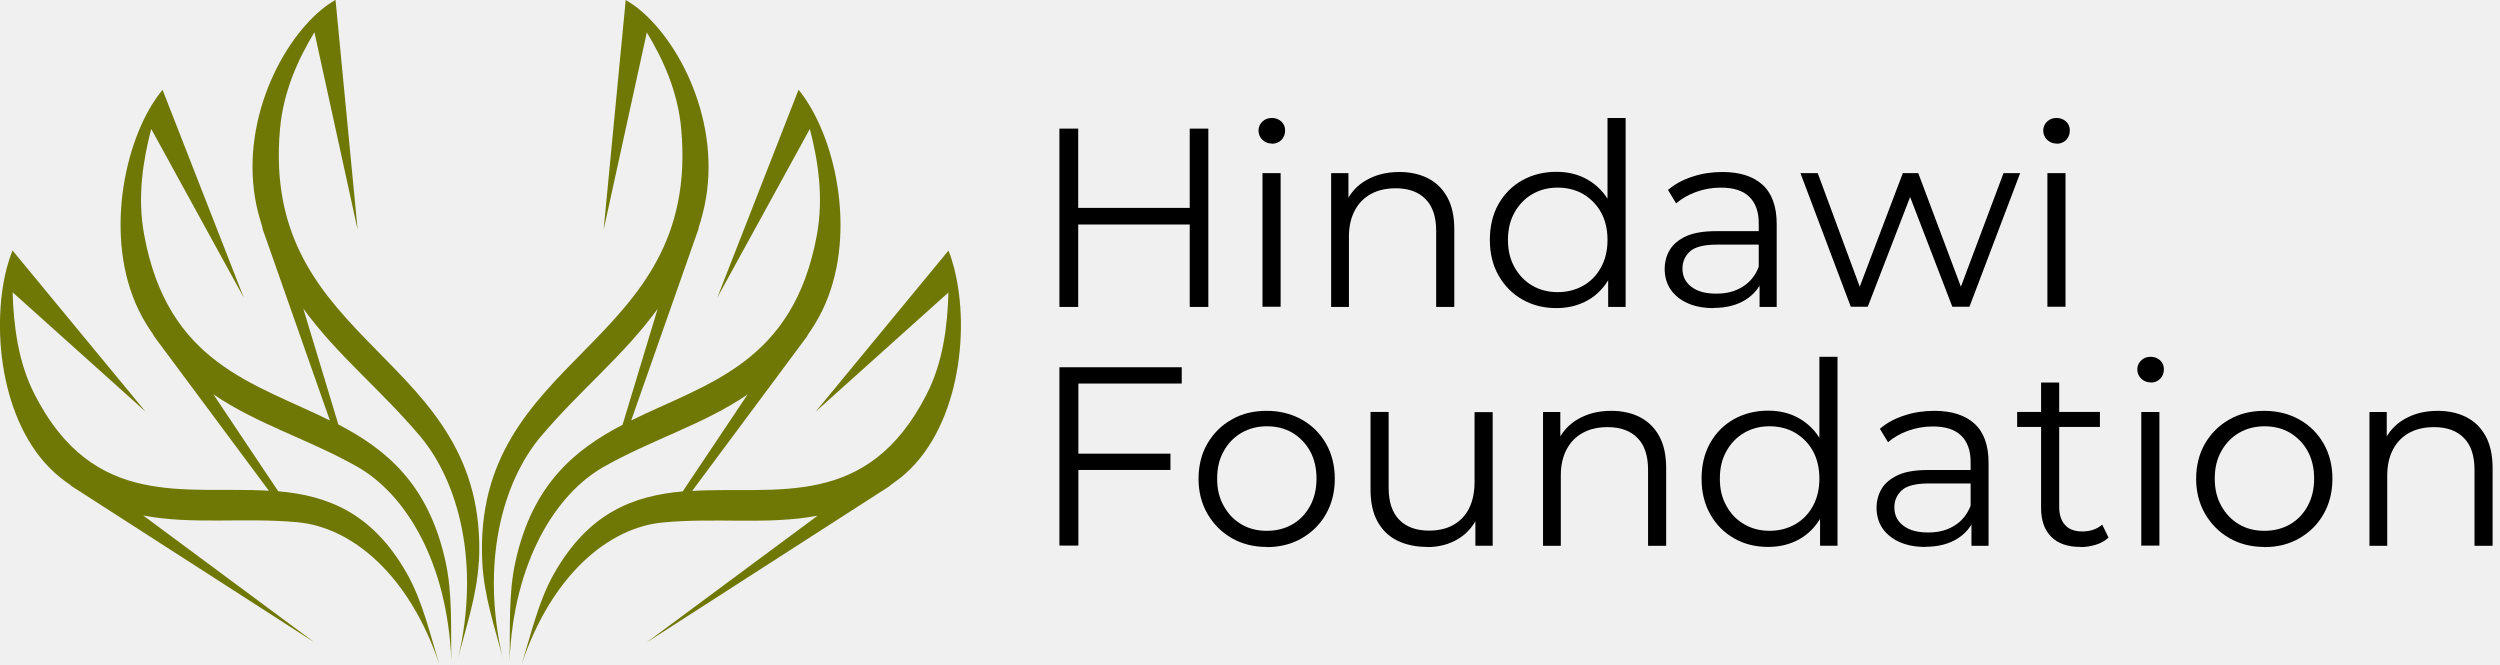
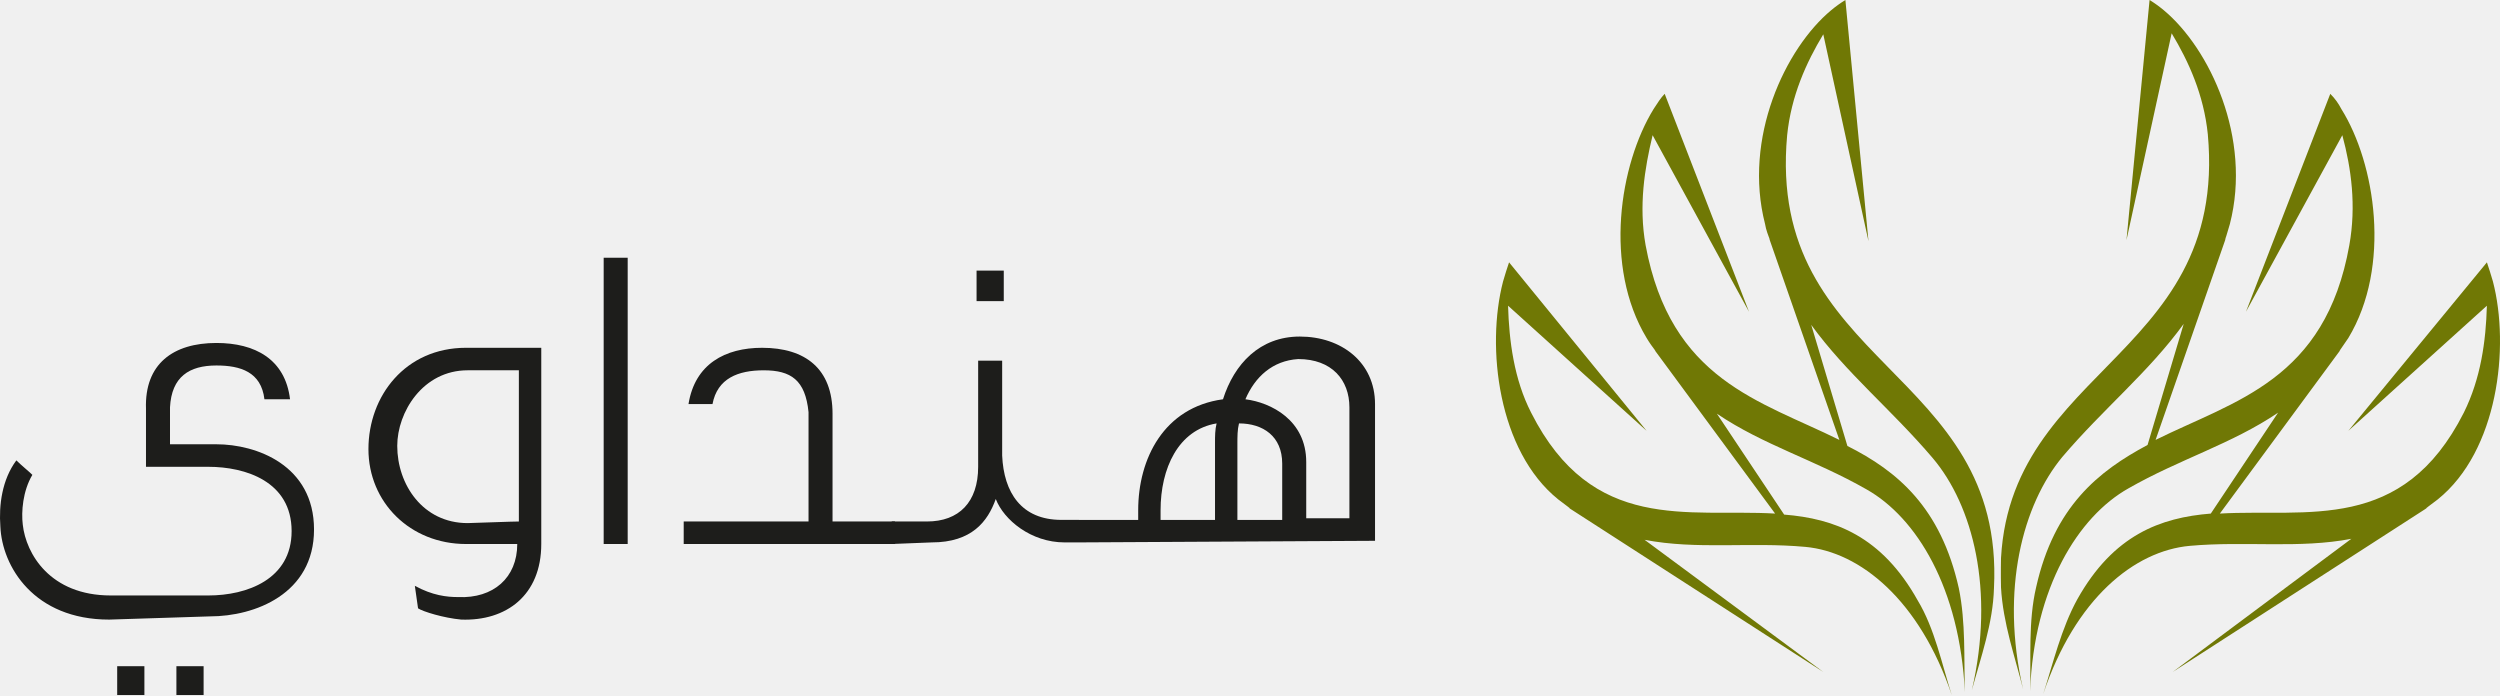
- <svg xmlns="http://www.w3.org/2000/svg" width="173" height="46" viewBox="0 0 173 46" fill="none">
-   <g clip-path="url(#clip0_115_1520)">
-     <path d="M34.789 45.563C33.26 38.985 34.755 33.373 37.423 30.21C40.137 26.991 43.161 24.61 45.507 21.378L43.081 29.394C39.78 31.119 36.859 33.499 35.675 38.836C35.169 41.101 35.318 43.493 35.261 45.724C35.548 38.882 38.435 34.201 41.781 32.303C45.185 30.383 48.67 29.383 51.729 27.301L47.244 34.005C43.897 34.304 40.758 35.431 38.343 39.687C37.25 41.607 36.744 43.919 36.089 45.989C38.216 39.675 42.195 36.501 45.864 36.156C49.59 35.8 53.143 36.34 56.582 35.684L44.725 44.471L61.653 33.58L61.55 33.626C61.814 33.442 62.067 33.246 62.332 33.051C66.334 29.831 67.162 22.988 66.035 18.596V18.584C65.92 18.147 65.793 17.721 65.632 17.342L56.444 28.485L65.632 20.24C65.563 22.563 65.264 25.07 64.114 27.301C60.02 35.316 53.718 33.626 47.899 33.971L55.926 23.172L55.834 23.265C56.03 22.988 56.225 22.689 56.409 22.39C59.307 17.652 58.226 10.867 55.972 7.222C55.742 6.843 55.512 6.509 55.259 6.21L49.636 20.596L56.041 8.924C56.616 11.132 56.996 13.627 56.536 16.215C54.914 25.162 48.923 26.508 43.679 29.095L48.371 15.743L48.313 15.858C48.428 15.514 48.532 15.157 48.624 14.789C50.107 9.12 47.313 3.163 44.231 0.644C43.92 0.391 43.61 0.184 43.299 0L41.77 15.905L44.76 2.243C45.875 4.094 46.899 6.29 47.14 8.924C48.52 24.207 32.639 24.38 33.375 38.916C33.49 41.262 34.26 43.47 34.801 45.586" fill="#707805" />
-     <path d="M33.143 38.904C33.879 24.368 17.997 24.207 19.378 8.912C19.619 6.279 20.642 4.082 21.758 2.231L24.748 15.893L23.218 -0.012C22.908 0.172 22.598 0.379 22.287 0.632C19.194 3.162 16.399 9.119 17.883 14.789C17.986 15.157 18.09 15.513 18.193 15.858L18.136 15.743L22.828 29.095C17.584 26.496 11.592 25.162 9.971 16.215C9.499 13.627 9.89 11.132 10.465 8.924L16.87 20.596L11.247 6.21C11.005 6.509 10.764 6.842 10.534 7.21C8.28 10.856 7.199 17.641 10.097 22.379C10.281 22.678 10.476 22.977 10.672 23.253L10.58 23.161L18.607 33.959C12.8 33.614 6.486 35.305 2.392 27.289C1.254 25.058 0.943 22.551 0.874 20.228L10.062 28.474L0.863 17.33C0.713 17.721 0.575 18.135 0.46 18.572C-0.667 22.977 0.15 29.819 4.163 33.039C4.428 33.246 4.681 33.442 4.945 33.614L4.842 33.568L21.77 44.459L9.913 35.673C13.351 36.328 16.905 35.788 20.631 36.144C24.299 36.501 28.279 39.675 30.406 45.977C29.762 43.907 29.244 41.595 28.152 39.675C25.737 35.42 22.598 34.293 19.251 33.994L14.766 27.289C17.825 29.371 21.309 30.371 24.713 32.292C28.06 34.189 30.947 38.858 31.234 45.701C31.188 43.481 31.326 41.089 30.82 38.812C29.636 33.476 26.715 31.096 23.414 29.371L20.988 21.355C23.334 24.587 26.358 26.967 29.072 30.187C31.74 33.361 33.235 38.962 31.706 45.54C32.234 43.424 33.005 41.216 33.132 38.87" fill="#707805" />
-     <path d="M73.312 21.228V8.9H74.612V21.24H73.312V21.228ZM74.474 15.536V14.386H82.455V15.536H74.474ZM82.329 21.228V8.9H83.617V21.24H82.329V21.228Z" fill="black" />
-     <path d="M88.01 9.935C87.745 9.935 87.538 9.843 87.354 9.671C87.181 9.498 87.09 9.28 87.09 9.038C87.09 8.797 87.181 8.578 87.354 8.417C87.526 8.245 87.745 8.164 88.01 8.164C88.274 8.164 88.481 8.245 88.665 8.406C88.838 8.567 88.93 8.774 88.93 9.027C88.93 9.28 88.849 9.498 88.677 9.682C88.504 9.855 88.285 9.947 88.021 9.947L88.01 9.935ZM87.365 21.228V11.982H88.619V21.228H87.365Z" fill="black" />
-     <path d="M92.115 21.229V11.983H93.311V14.524L93.115 14.053C93.415 13.386 93.874 12.857 94.53 12.477C95.186 12.098 95.945 11.902 96.841 11.902C97.589 11.902 98.256 12.052 98.82 12.339C99.383 12.627 99.832 13.064 100.154 13.65C100.476 14.237 100.637 14.973 100.637 15.87V21.24H99.383V15.985C99.383 15.007 99.141 14.271 98.647 13.777C98.164 13.282 97.474 13.029 96.588 13.029C95.933 13.029 95.358 13.156 94.875 13.42C94.392 13.685 94.013 14.064 93.748 14.57C93.484 15.065 93.346 15.674 93.346 16.376V21.24H92.092L92.115 21.229Z" fill="black" />
-     <path d="M107.709 21.32C106.824 21.32 106.042 21.125 105.34 20.722C104.639 20.32 104.098 19.768 103.696 19.055C103.293 18.342 103.098 17.525 103.098 16.594C103.098 15.662 103.293 14.834 103.696 14.121C104.098 13.42 104.639 12.868 105.34 12.477C106.042 12.086 106.835 11.89 107.709 11.89C108.526 11.89 109.25 12.074 109.883 12.442C110.515 12.81 111.033 13.339 111.412 14.041C111.792 14.742 111.987 15.593 111.987 16.605C111.987 17.617 111.803 18.457 111.424 19.158C111.044 19.86 110.538 20.4 109.894 20.768C109.25 21.136 108.526 21.32 107.698 21.32H107.709ZM107.79 20.216C108.445 20.216 109.032 20.067 109.561 19.768C110.09 19.469 110.492 19.043 110.791 18.503C111.09 17.951 111.24 17.33 111.24 16.605C111.24 15.881 111.09 15.237 110.791 14.696C110.492 14.156 110.078 13.742 109.561 13.431C109.043 13.132 108.445 12.983 107.79 12.983C107.134 12.983 106.559 13.132 106.042 13.431C105.524 13.73 105.11 14.156 104.811 14.696C104.501 15.237 104.351 15.869 104.351 16.605C104.351 17.341 104.501 17.951 104.811 18.503C105.122 19.055 105.524 19.469 106.042 19.768C106.559 20.067 107.146 20.216 107.79 20.216ZM111.286 21.228V18.445L111.412 16.582L111.24 14.719V8.164H112.493V21.24H111.297L111.286 21.228Z" fill="black" />
-     <path d="M118.577 21.321C117.887 21.321 117.277 21.206 116.771 20.976C116.265 20.746 115.874 20.424 115.598 20.021C115.334 19.619 115.196 19.147 115.196 18.618C115.196 18.135 115.311 17.698 115.541 17.307C115.771 16.916 116.15 16.594 116.668 16.353C117.185 16.111 117.887 15.996 118.772 15.996H121.958V16.928H118.807C117.91 16.928 117.289 17.089 116.944 17.399C116.599 17.721 116.426 18.112 116.426 18.584C116.426 19.113 116.633 19.538 117.047 19.849C117.461 20.171 118.036 20.32 118.772 20.32C119.508 20.32 120.083 20.159 120.601 19.837C121.118 19.515 121.486 19.044 121.716 18.434L121.992 19.297C121.762 19.906 121.348 20.401 120.773 20.757C120.198 21.114 119.462 21.309 118.577 21.309V21.321ZM121.762 21.229V19.182L121.705 18.848V15.433C121.705 14.651 121.486 14.041 121.049 13.616C120.612 13.19 119.957 12.983 119.083 12.983C118.485 12.983 117.91 13.087 117.369 13.282C116.829 13.478 116.369 13.742 115.989 14.076L115.426 13.144C115.897 12.742 116.461 12.431 117.116 12.224C117.772 12.006 118.462 11.902 119.198 11.902C120.394 11.902 121.325 12.201 121.969 12.788C122.613 13.374 122.947 14.283 122.947 15.49V21.24H121.751L121.762 21.229Z" fill="black" />
-     <path d="M128.075 21.228L124.591 11.982H125.787L128.961 20.561H128.42L131.675 11.982H132.744L135.964 20.561H135.424L138.644 11.982H139.794L136.286 21.228H135.102L131.997 13.155H132.365L129.248 21.228H128.064H128.075Z" fill="black" />
-     <path d="M142.312 9.935C142.048 9.935 141.841 9.843 141.657 9.671C141.484 9.498 141.392 9.28 141.392 9.038C141.392 8.797 141.484 8.578 141.657 8.417C141.829 8.245 142.048 8.164 142.312 8.164C142.577 8.164 142.784 8.245 142.968 8.406C143.14 8.567 143.232 8.774 143.232 9.027C143.232 9.28 143.152 9.498 142.979 9.682C142.807 9.855 142.588 9.947 142.324 9.947L142.312 9.935ZM141.68 21.228V11.982H142.933V21.228H141.68Z" fill="black" />
-     <path d="M73.312 37.754V25.414H81.776V26.541H74.624V37.754H73.324H73.312ZM74.474 32.521V31.394H80.995V32.521H74.474Z" fill="black" />
-     <path d="M87.653 37.848C86.745 37.848 85.939 37.641 85.238 37.239C84.537 36.836 83.973 36.273 83.559 35.56C83.145 34.847 82.938 34.03 82.938 33.133C82.938 32.236 83.145 31.385 83.559 30.684C83.973 29.982 84.525 29.43 85.238 29.028C85.939 28.625 86.745 28.43 87.653 28.43C88.561 28.43 89.378 28.637 90.091 29.039C90.804 29.442 91.356 29.994 91.758 30.695C92.161 31.397 92.368 32.213 92.368 33.133C92.368 34.053 92.161 34.858 91.758 35.571C91.356 36.284 90.793 36.836 90.079 37.25C89.367 37.664 88.55 37.86 87.653 37.86V37.848ZM87.653 36.733C88.32 36.733 88.918 36.583 89.436 36.284C89.953 35.985 90.356 35.56 90.654 35.019C90.954 34.467 91.103 33.846 91.103 33.122C91.103 32.397 90.954 31.753 90.654 31.213C90.356 30.672 89.942 30.258 89.436 29.948C88.918 29.649 88.332 29.499 87.676 29.499C87.02 29.499 86.434 29.649 85.916 29.948C85.399 30.247 84.985 30.672 84.686 31.213C84.376 31.753 84.226 32.386 84.226 33.122C84.226 33.858 84.376 34.467 84.686 35.019C84.996 35.571 85.399 35.985 85.905 36.284C86.411 36.583 86.998 36.733 87.665 36.733H87.653Z" fill="black" />
-     <path d="M98.751 37.846C97.969 37.846 97.278 37.696 96.692 37.409C96.106 37.121 95.645 36.673 95.323 36.086C95.001 35.5 94.841 34.764 94.841 33.878V28.508H96.094V33.74C96.094 34.729 96.335 35.465 96.83 35.971C97.313 36.466 98.003 36.719 98.888 36.719C99.532 36.719 100.096 36.592 100.567 36.328C101.039 36.063 101.407 35.684 101.66 35.178C101.913 34.672 102.039 34.062 102.039 33.361V28.519H103.293V37.765H102.097V35.224L102.292 35.684C101.993 36.362 101.545 36.903 100.924 37.282C100.303 37.662 99.59 37.857 98.762 37.857L98.751 37.846Z" fill="black" />
-     <path d="M106.778 37.756V28.51H107.974V31.052L107.778 30.58C108.077 29.913 108.537 29.384 109.193 29.005C109.848 28.625 110.607 28.43 111.504 28.43C112.252 28.43 112.919 28.579 113.482 28.867C114.046 29.154 114.494 29.591 114.816 30.178C115.138 30.764 115.299 31.5 115.299 32.397V37.768H114.046V32.512C114.046 31.535 113.804 30.799 113.31 30.304C112.827 29.81 112.137 29.557 111.251 29.557C110.596 29.557 110.021 29.683 109.538 29.948C109.055 30.212 108.675 30.592 108.411 31.098C108.146 31.592 108.008 32.202 108.008 32.903V37.768H106.755L106.778 37.756Z" fill="black" />
-     <path d="M122.36 37.847C121.475 37.847 120.693 37.652 119.991 37.249C119.29 36.847 118.749 36.295 118.347 35.582C117.944 34.869 117.749 34.052 117.749 33.121C117.749 32.189 117.944 31.361 118.347 30.648C118.749 29.947 119.29 29.395 119.991 29.004C120.693 28.613 121.486 28.417 122.36 28.417C123.177 28.417 123.901 28.601 124.534 28.969C125.166 29.337 125.684 29.866 126.063 30.568C126.443 31.269 126.638 32.12 126.638 33.132C126.638 34.144 126.454 34.984 126.075 35.685C125.695 36.387 125.189 36.927 124.545 37.295C123.901 37.663 123.177 37.847 122.349 37.847H122.36ZM122.452 36.732C123.108 36.732 123.694 36.582 124.223 36.283C124.752 35.984 125.155 35.559 125.454 35.018C125.753 34.466 125.902 33.845 125.902 33.121C125.902 32.396 125.753 31.752 125.454 31.212C125.155 30.671 124.741 30.257 124.223 29.947C123.706 29.648 123.108 29.498 122.452 29.498C121.797 29.498 121.222 29.648 120.704 29.947C120.187 30.246 119.773 30.671 119.474 31.212C119.163 31.752 119.014 32.385 119.014 33.121C119.014 33.857 119.163 34.466 119.474 35.018C119.784 35.57 120.187 35.984 120.704 36.283C121.222 36.582 121.808 36.732 122.452 36.732ZM125.948 37.755V34.972L126.075 33.109L125.902 31.246V24.691H127.156V37.767H125.96L125.948 37.755Z" fill="black" />
-     <path d="M133.239 37.848C132.549 37.848 131.94 37.733 131.434 37.503C130.928 37.273 130.537 36.951 130.261 36.549C129.996 36.146 129.858 35.675 129.858 35.146C129.858 34.663 129.973 34.226 130.203 33.835C130.433 33.444 130.813 33.122 131.33 32.88C131.848 32.639 132.549 32.524 133.435 32.524H136.62V33.455H133.469C132.572 33.455 131.951 33.616 131.606 33.927C131.261 34.249 131.089 34.64 131.089 35.111C131.089 35.64 131.296 36.066 131.71 36.376C132.124 36.698 132.699 36.848 133.435 36.848C134.171 36.848 134.746 36.687 135.263 36.365C135.781 36.043 136.149 35.571 136.379 34.962L136.655 35.824C136.425 36.434 136.011 36.928 135.436 37.285C134.861 37.641 134.125 37.837 133.239 37.837V37.848ZM136.425 37.756V35.709L136.367 35.376V31.96C136.367 31.178 136.149 30.569 135.712 30.143C135.275 29.718 134.619 29.511 133.745 29.511C133.147 29.511 132.572 29.614 132.032 29.81C131.491 30.005 131.031 30.27 130.652 30.603L130.088 29.672C130.56 29.269 131.123 28.959 131.779 28.752C132.434 28.533 133.124 28.43 133.86 28.43C135.056 28.43 135.988 28.729 136.632 29.315C137.276 29.902 137.609 30.81 137.609 32.018V37.768H136.413L136.425 37.756Z" fill="black" />
-     <path d="M139.587 29.543V28.508H145.314V29.543H139.587ZM143.957 37.846C143.083 37.846 142.416 37.616 141.945 37.145C141.473 36.673 141.243 36.006 141.243 35.155V26.473H142.497V35.086C142.497 35.627 142.635 36.041 142.911 36.34C143.187 36.639 143.589 36.777 144.095 36.777C144.647 36.777 145.107 36.616 145.475 36.305L145.912 37.202C145.671 37.421 145.372 37.593 145.027 37.697C144.682 37.8 144.325 37.858 143.957 37.858V37.846Z" fill="black" />
-     <path d="M148.821 26.462C148.557 26.462 148.35 26.37 148.166 26.198C147.993 26.025 147.901 25.807 147.901 25.565C147.901 25.324 147.993 25.105 148.166 24.944C148.338 24.772 148.557 24.691 148.821 24.691C149.086 24.691 149.293 24.772 149.477 24.933C149.649 25.094 149.741 25.301 149.741 25.554C149.741 25.807 149.661 26.025 149.488 26.209C149.316 26.382 149.097 26.474 148.833 26.474L148.821 26.462ZM148.177 37.755V28.509H149.431V37.755H148.177Z" fill="black" />
-     <path d="M156.688 37.848C155.779 37.848 154.974 37.641 154.273 37.239C153.571 36.836 153.008 36.273 152.594 35.56C152.18 34.847 151.973 34.03 151.973 33.133C151.973 32.236 152.18 31.385 152.594 30.684C153.008 29.982 153.56 29.43 154.273 29.028C154.974 28.625 155.779 28.43 156.688 28.43C157.596 28.43 158.413 28.637 159.126 29.039C159.839 29.442 160.391 29.994 160.793 30.695C161.196 31.397 161.403 32.213 161.403 33.133C161.403 34.053 161.196 34.858 160.793 35.571C160.391 36.284 159.827 36.836 159.114 37.25C158.401 37.664 157.585 37.86 156.688 37.86V37.848ZM156.688 36.733C157.355 36.733 157.953 36.583 158.47 36.284C158.988 35.985 159.39 35.56 159.689 35.019C159.988 34.467 160.138 33.846 160.138 33.122C160.138 32.397 159.988 31.753 159.689 31.213C159.39 30.672 158.976 30.258 158.47 29.948C157.953 29.649 157.366 29.499 156.711 29.499C156.055 29.499 155.469 29.649 154.951 29.948C154.434 30.247 154.02 30.672 153.721 31.213C153.41 31.753 153.261 32.386 153.261 33.122C153.261 33.858 153.41 34.467 153.721 35.019C154.031 35.571 154.434 35.985 154.94 36.284C155.446 36.583 156.032 36.733 156.699 36.733H156.688Z" fill="black" />
-     <path d="M163.967 37.756V28.51H165.163V31.052L164.967 30.58C165.266 29.913 165.726 29.384 166.382 29.005C167.037 28.625 167.796 28.43 168.693 28.43C169.441 28.43 170.108 28.579 170.671 28.867C171.235 29.154 171.683 29.591 172.005 30.178C172.327 30.764 172.488 31.5 172.488 32.397V37.768H171.235V32.512C171.235 31.535 170.993 30.799 170.499 30.304C170.016 29.81 169.326 29.557 168.44 29.557C167.785 29.557 167.21 29.683 166.727 29.948C166.244 30.212 165.864 30.592 165.6 31.098C165.335 31.592 165.197 32.202 165.197 32.903V37.768H163.944L163.967 37.756Z" fill="black" />
+ <svg xmlns="http://www.w3.org/2000/svg" xmlns:xlink="http://www.w3.org/1999/xlink" width="187" height="52" viewBox="0 0 187 52">
+   <defs>
+     <path id="avvjkzbt8a" d="M0 0h37.354v51.925H0z" />
+     <path id="onh9lr3nbc" d="M0 0h23.49v26.346H0z" />
+     <path id="9k1pdlniye" d="M0 52h187V0H0z" />
+   </defs>
+   <g fill="none" fill-rule="evenodd">
+     <g transform="translate(149.646)">
+       <mask id="4t3d8ipbdb" fill="#fff">
+         <use xlink:href="#avvjkzbt8a" />
+       </mask>
+       <path d="M1.68 51.547c-1.727-7.472 0-13.811 2.928-17.358 3.079-3.623 6.459-6.34 9.087-9.963l-2.704 9.057c-3.679 1.962-6.983 4.604-8.334 10.642-.6 2.565-.377 5.283-.452 7.773.301-7.773 3.605-13.057 7.36-15.17 3.83-2.189 7.734-3.32 11.189-5.66l-5.032 7.547c-3.754.302-7.283 1.584-9.987 6.415-1.202 2.19-1.802 4.754-2.553 7.095 2.403-7.17 6.834-10.717 10.963-11.095 4.206-.377 8.186.226 12.09-.528L12.87 50.265l19.074-12.303-.15.076.901-.68c4.505-3.622 5.407-11.396 4.13-16.302-.15-.527-.3-.98-.45-1.433L26.01 32.226l10.363-9.358c-.074 2.642-.45 5.434-1.726 8-4.582 9.057-11.716 7.17-18.248 7.547l9.01-12.226-.075.076c.226-.303.452-.68.676-.982 3.23-5.36 2.028-13.057-.525-17.132a4.384 4.384 0 0 0-.826-1.132L18.35 23.32l7.21-13.206c.675 2.49 1.05 5.282.524 8.225-1.801 10.114-8.56 11.623-14.492 14.566l5.256-15.094-.075.151c.15-.378.226-.754.376-1.208 1.652-6.415-1.503-13.131-4.957-16A9.262 9.262 0 0 0 11.142 0L9.414 17.962l3.38-15.472c1.276 2.114 2.403 4.605 2.704 7.548C17.075 27.32-.798 27.548.028 43.925c.15 2.716 1.052 5.207 1.652 7.622" fill="#707805" mask="url(#4t3d8ipbdb)" />
+     </g>
+     <path d="M149.149 44c.826-16.452-17.047-16.603-15.47-33.887.3-2.943 1.427-5.434 2.703-7.547l3.38 15.471L138.035 0a9.1 9.1 0 0 0-1.052.755c-3.454 2.867-6.608 9.585-4.957 16 .076.452.226.83.376 1.208l-.075-.151 5.258 15.094c-5.933-2.943-12.617-4.454-14.494-14.566-.526-2.943-.075-5.737.525-8.227l7.21 13.208-6.308-16.302c-.301.302-.526.679-.826 1.132-2.554 4.151-3.755 11.773-.526 17.131.225.378.45.68.676.982l-.075-.076 9.011 12.227c-6.533-.378-13.667 1.51-18.249-7.548-1.276-2.489-1.65-5.358-1.726-8l10.363 9.36-10.288-12.605c-.15.454-.3.906-.45 1.435-1.277 4.906-.376 12.68 4.13 16.301l.9.68-.15-.075 19.074 12.3-13.366-9.885c3.905.755 7.885.15 12.015.528 4.13.376 8.56 4 10.964 11.094-.751-2.34-1.276-4.981-2.554-7.094-2.702-4.83-6.232-6.113-9.987-6.415l-5.032-7.548c3.455 2.34 7.36 3.472 11.19 5.66 3.754 2.115 6.983 7.397 7.36 15.17-.076-2.49.074-5.207-.452-7.773-1.351-6.037-4.58-8.755-8.335-10.642l-2.704-9.056c2.629 3.622 6.008 6.34 9.087 9.962 3.004 3.548 4.656 9.887 2.928 17.358.676-2.49 1.577-4.98 1.653-7.622" fill="#707805" />
+     <g transform="translate(0 25.654)">
+       <mask id="p3i7xgzyyd" fill="#fff">
+         <use xlink:href="#onh9lr3nbc" />
+       </mask>
+       <path d="M15.35 26.346h-2.155V24.18h2.035v2.166h.12zm-6.584 0h2.035V24.18H8.766v2.166zm-.599-5.654c-5.626 0-8.02-3.97-8.14-6.977-.118-1.565.12-3.49 1.197-4.933.36.361.959.841 1.197 1.083-.717 1.203-.838 2.766-.717 3.73.24 2.165 2.034 5.292 6.583 5.292h7.302c2.873 0 6.224-1.203 6.224-4.811 0-3.73-3.47-4.813-6.224-4.813H10.92v-4.33C10.801 1.562 12.956 0 16.188 0c2.873 0 5.146 1.203 5.507 4.21h-1.916c-.24-2.044-1.795-2.526-3.591-2.526-2.035 0-3.352.843-3.472 3.128v2.766h3.472c2.993 0 7.301 1.565 7.301 6.377 0 4.812-4.428 6.496-7.78 6.496l-7.542.241z" fill="#1D1D1B" mask="url(#p3i7xgzyyd)" />
+     </g>
+     <path d="M38.811 39.007V27.698h-3.83c-3.352 0-5.267 3.129-5.267 5.655 0 2.888 1.915 5.775 5.267 5.775 3.351-.12 3.83-.12 3.83-.12m-3.95 1.684c-4.189 0-7.302-3.129-7.302-7.098 0-3.97 2.754-7.58 7.303-7.58h5.625v14.678c0 3.85-2.634 5.774-5.985 5.653-1.316-.119-2.873-.6-3.232-.842l-.24-1.684c1.318.723 2.395.842 3.233.842 2.634.12 4.428-1.443 4.428-3.97h-3.83" fill="#1D1D1B" />
+     <mask id="38b16tbxhf" fill="#fff">
+       <use xlink:href="#9k1pdlniye" />
+     </mask>
+     <path fill="#1D1D1B" mask="url(#38b16tbxhf)" d="M45.155 40.691h1.796V19.277h-1.796zM60.478 30.827c-.24-2.406-1.317-3.128-3.352-3.128-1.915 0-3.47.601-3.831 2.526H51.5c.48-3.007 2.753-4.21 5.506-4.21 3.233 0 5.268 1.564 5.268 4.932v8.06h4.667v1.684h-15.8v-1.684h9.337v-8.18z" />
+     <path d="M73.047 22.525h2.035V20.24h-2.035v2.285zm-6.345 18.166v-1.684h2.634c2.394 0 3.83-1.443 3.83-4.09v-7.94h1.796v7.097c.12 2.768 1.436 4.813 4.428 4.813h1.317v1.685H79.63c-2.512 0-4.547-1.685-5.146-3.248-.6 1.683-1.796 3.248-4.788 3.248l-2.993.119zM93.156 29.866c1.915.24 4.55 1.564 4.55 4.692v4.21h3.23v-8.3c0-2.046-1.316-3.61-3.83-3.61-1.915.12-3.232 1.324-3.95 3.008zm-.599 9.023h3.352v-4.211c0-2.045-1.436-3.007-3.232-3.007-.12.48-.12.962-.12 1.564v5.654zm-1.556-7.218c-2.872.48-4.19 3.367-4.19 6.496v.722h4.072v-5.775c0-.481 0-.963.118-1.443zm-10.294 8.902v-1.684h4.43v-.722c0-3.85 1.915-7.699 6.343-8.301.838-2.647 2.753-4.692 5.746-4.692 3.113 0 5.626 1.925 5.626 5.053v10.225l-22.145.12z" fill="#1D1D1B" mask="url(#38b16tbxhf)" />
  </g>
-   <defs>
-     <clipPath id="clip0_115_1520">
-       <rect width="172.5" height="46" fill="white" />
-     </clipPath>
-   </defs>
</svg>
